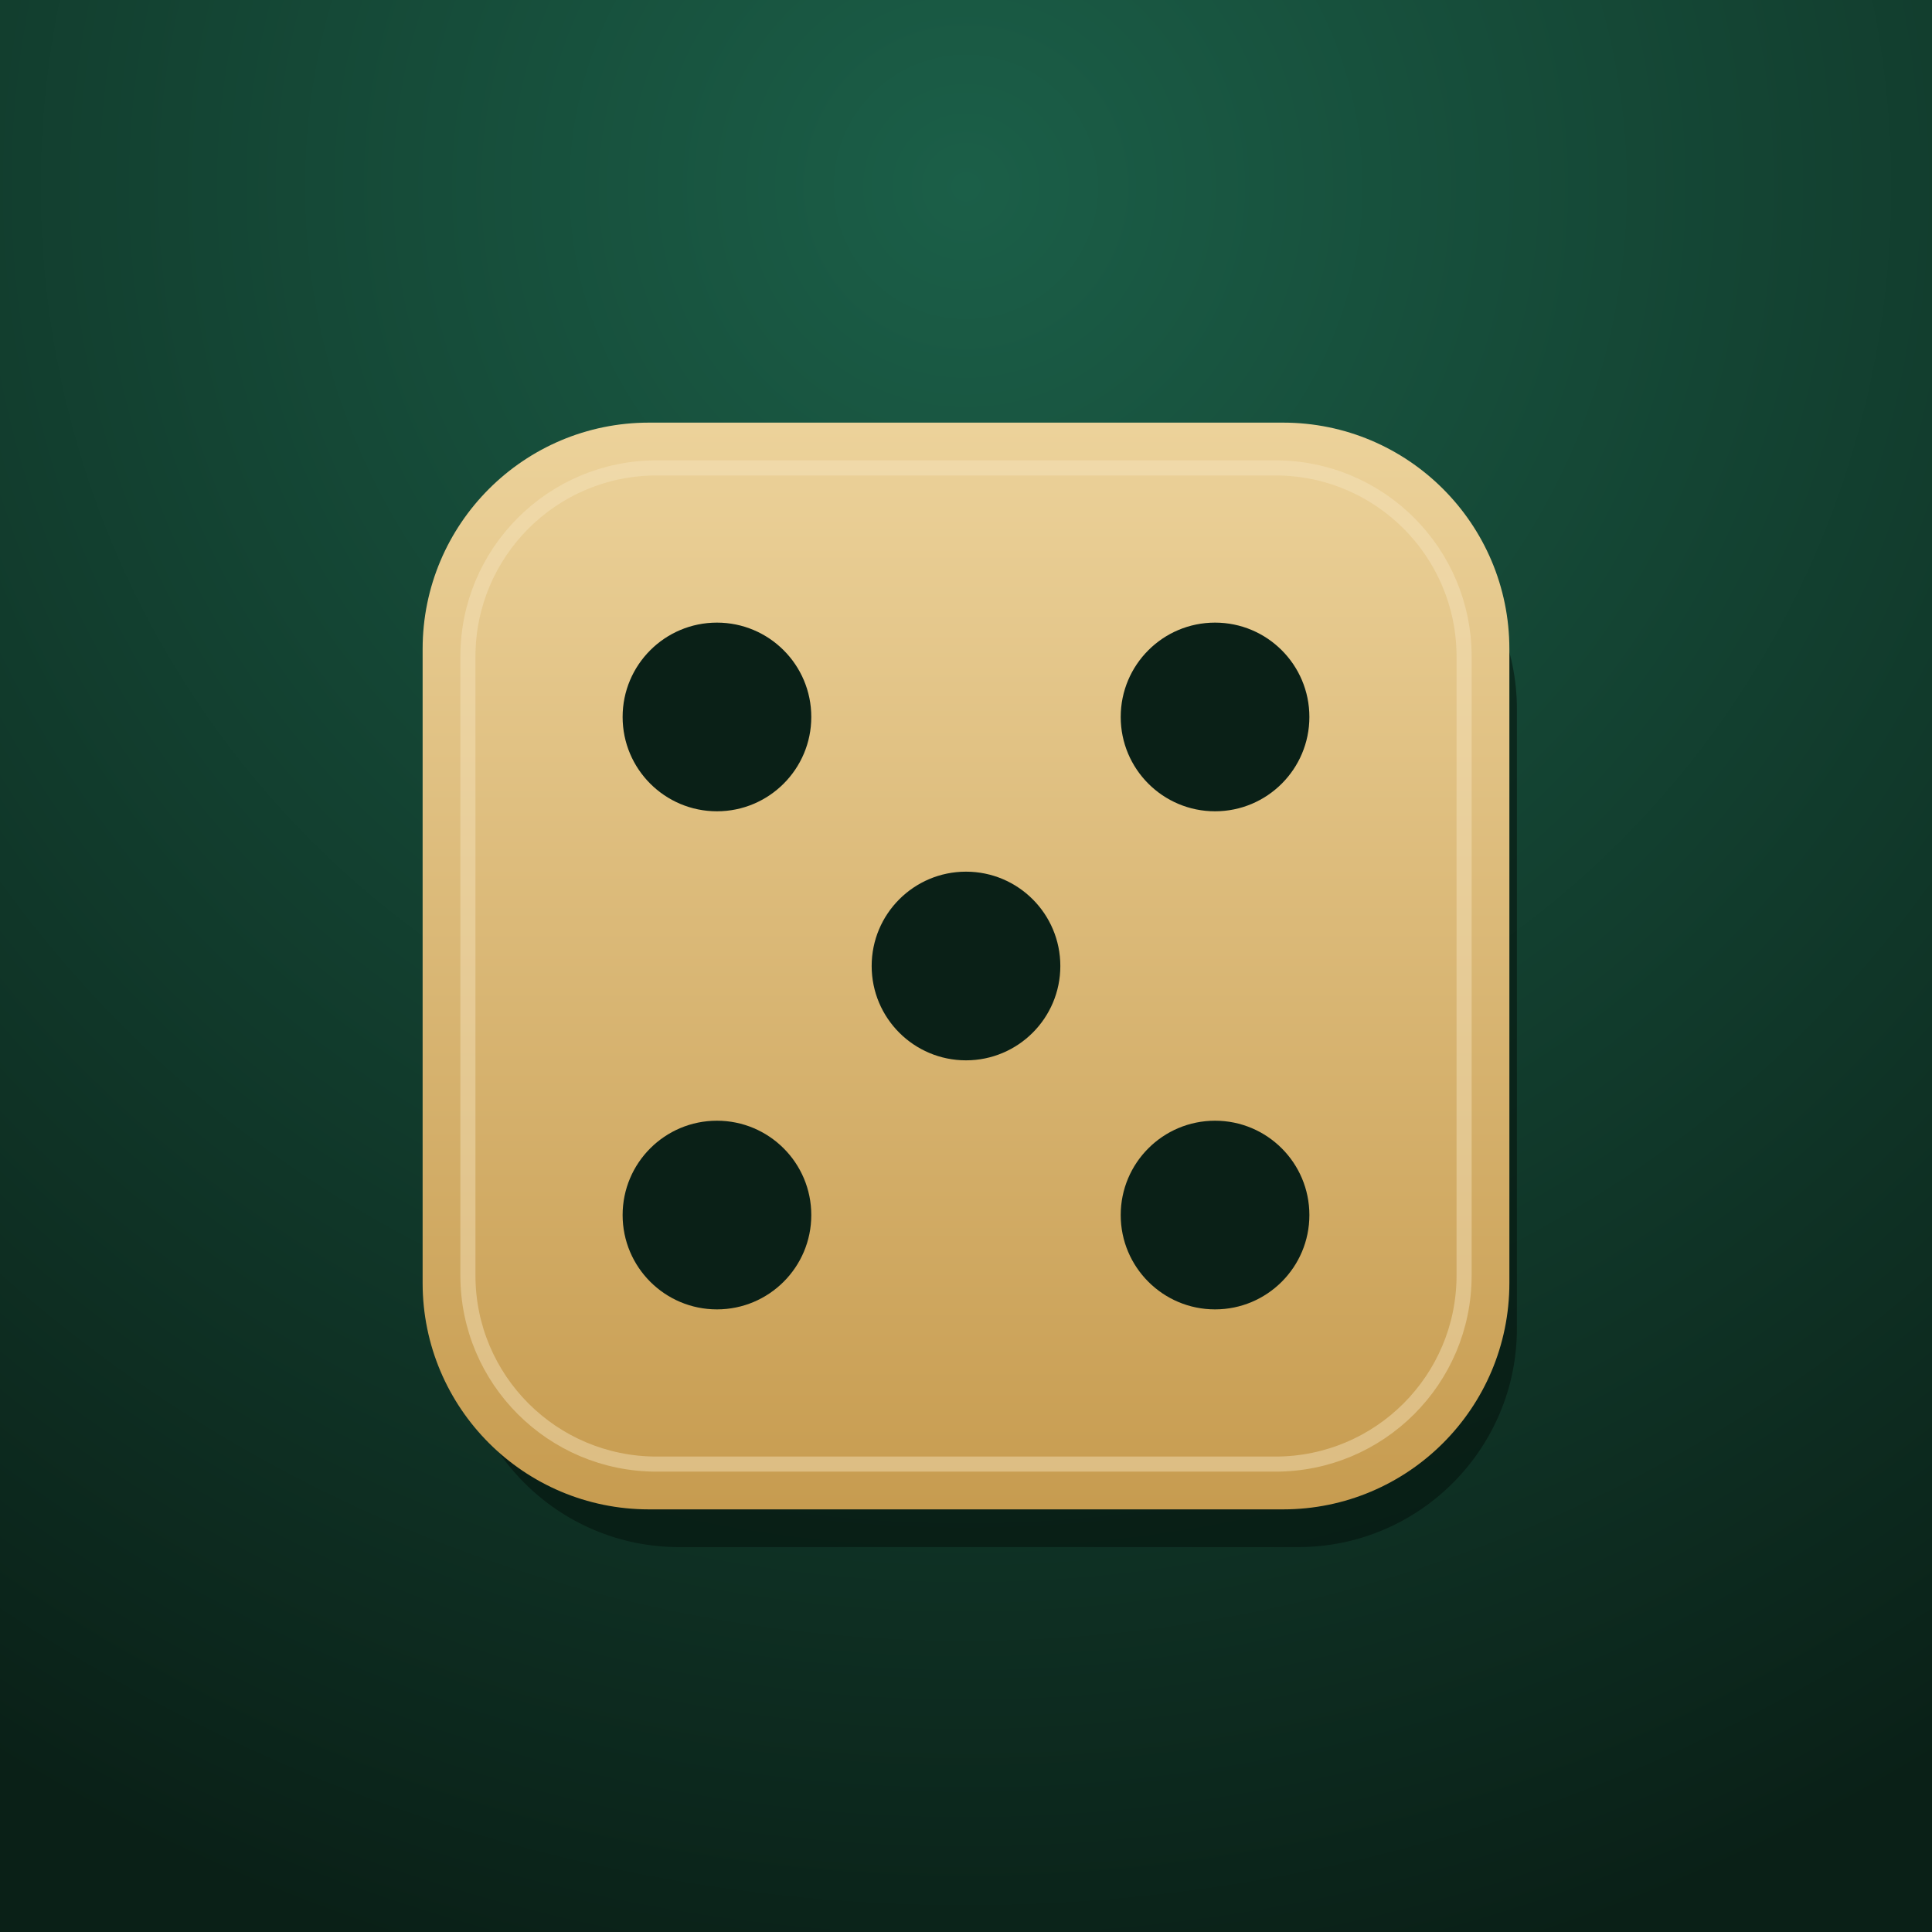
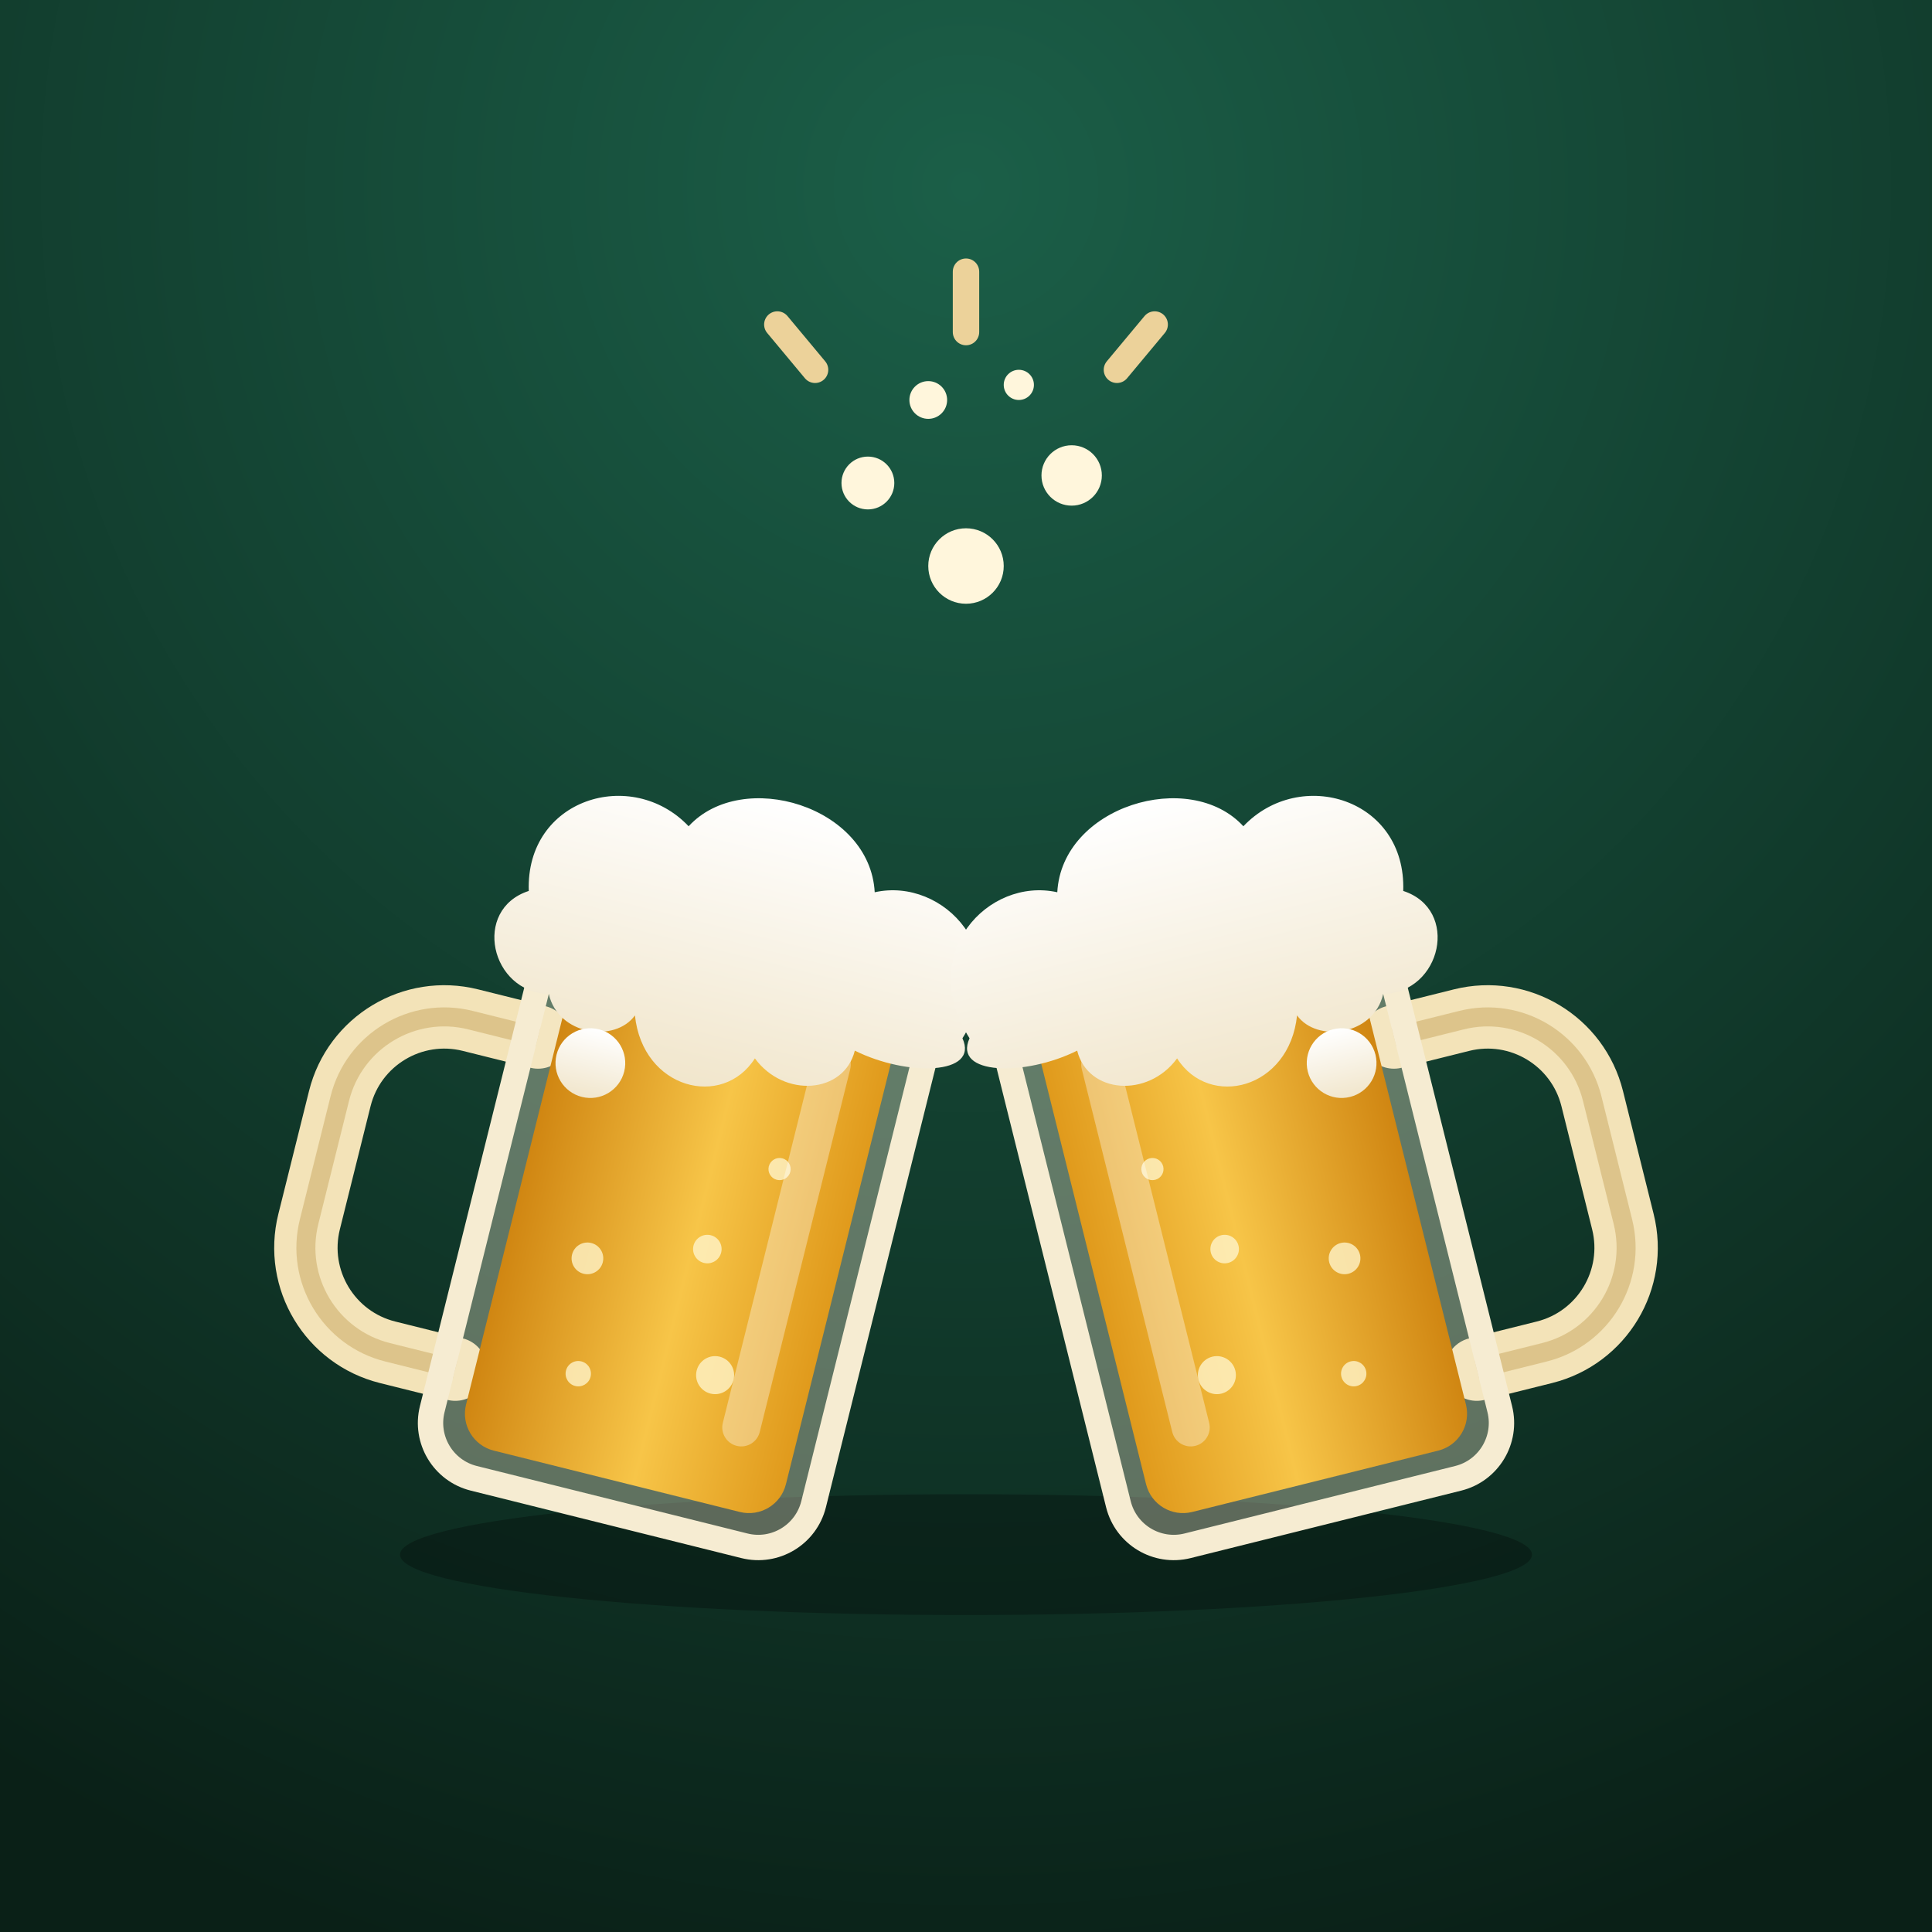
<svg xmlns="http://www.w3.org/2000/svg" viewBox="0 0 512 512">
  <defs>
-     <radialGradient id="f" cx="50%" cy="10%" r="95%">
+     <radialGradient id="fond" cx="50%" cy="10%" r="95%">
      <stop offset="0" stop-color="#1b5f48" />
      <stop offset="1" stop-color="#0a2017" />
    </radialGradient>
-     <linearGradient id="o" x1="0" y1="0" x2="0" y2="1">
-       <stop offset="0" stop-color="#ecd29a" />
-       <stop offset="1" stop-color="#c79c50" />
+     <linearGradient id="biere" x1="0" y1="0" x2="1" y2="0">
+       <stop offset="0" stop-color="#e09a1c" />
+       <stop offset=".45" stop-color="#f7c548" />
+       <stop offset="1" stop-color="#d08612" />
    </linearGradient>
+     <linearGradient id="mousse" x1="0" y1="0" x2="0" y2="1">
+       <stop offset="0" stop-color="#ffffff" />
+       <stop offset="1" stop-color="#f1e6cc" />
+     </linearGradient>
+     <g id="chope">
+       <path d="M58 40 h22 a34 34 0 0 1 34 34 v40 a34 34 0 0 1 -34 34 h-22" fill="none" stroke="#f3e3b8" stroke-width="20" stroke-linecap="round" />
+       <path d="M58 40 h22 a34 34 0 0 1 34 34 v40 a34 34 0 0 1 -34 34 h-22" fill="none" stroke="#c9a65e" stroke-opacity=".5" stroke-width="6" />
+       <rect x="-62" y="-10" width="124" height="190" rx="18" fill="#f6ecd2" fill-opacity=".35" stroke="#f6ecd2" stroke-width="8" />
+       <rect x="-52" y="4" width="104" height="166" rx="12" fill="url(#biere)" />
+       <g fill="#fff4c9" fill-opacity=".8">
+         <circle cx="-22" cy="130" r="6" />
+         <circle cx="-10" cy="92" r="4.5" />
+         <circle cx="-26" cy="62" r="3.5" />
+         <circle cx="20" cy="140" r="4" />
+         <circle cx="26" cy="104" r="5" />
+       </g>
+       <rect x="-40" y="20" width="12" height="130" rx="6" fill="#fff" fill-opacity=".35" />
+       <path d="M-72 8 c-10 -30 18 -48 38 -38 c8 -26 50 -28 62 -6 c22 -14 52 4 44 32 c16 10 4 34 -14 30 c-6 12 -24 10 -28 0 c-8 22 -34 22 -40 4 c-12 10 -30 4 -30 -10 c-18 4 -40 -2 -32 -12 z" fill="url(#mousse)" />
+       <circle cx="40" cy="44" r="11" fill="url(#mousse)" />
+     </g>
  </defs>
-   <rect width="512" height="512" fill="url(#f)" />
-   <rect x="122" y="130" width="280" height="280" rx="58" fill="#04100b" opacity=".55" />
-   <rect x="112" y="112" width="288" height="288" rx="60" fill="url(#o)" />
-   <rect x="124" y="124" width="264" height="264" rx="50" fill="none" stroke="#f6e6bf" stroke-opacity=".45" stroke-width="4" />
-   <g fill="#0a2017">
-     <circle cx="190" cy="190" r="25" />
-     <circle cx="322" cy="190" r="25" />
-     <circle cx="256" cy="256" r="25" />
-     <circle cx="190" cy="322" r="25" />
-     <circle cx="322" cy="322" r="25" />
+   <rect width="512" height="512" fill="url(#fond)" />
+   <ellipse cx="256" cy="412" rx="150" ry="16" fill="#000" fill-opacity=".28" />
+   <g transform="translate(198 254) rotate(14) scale(-0.84 0.84)">
+     <use href="#chope" />
+   </g>
+   <g transform="translate(314 254) rotate(-14) scale(0.84)">
+     <use href="#chope" />
+   </g>
+   <g fill="#fff6dc">
+     <circle cx="256" cy="150" r="10" />
+     <circle cx="230" cy="128" r="7" />
+     <circle cx="284" cy="126" r="8" />
+     <circle cx="246" cy="106" r="5" />
+     <circle cx="270" cy="102" r="4" />
+   </g>
+   <g stroke="#ecd29a" stroke-width="7" stroke-linecap="round">
+     <path d="M256 88 v-16" />
+     <path d="M216 98 l-10 -12" />
+     <path d="M296 98 l10 -12" />
  </g>
</svg>
